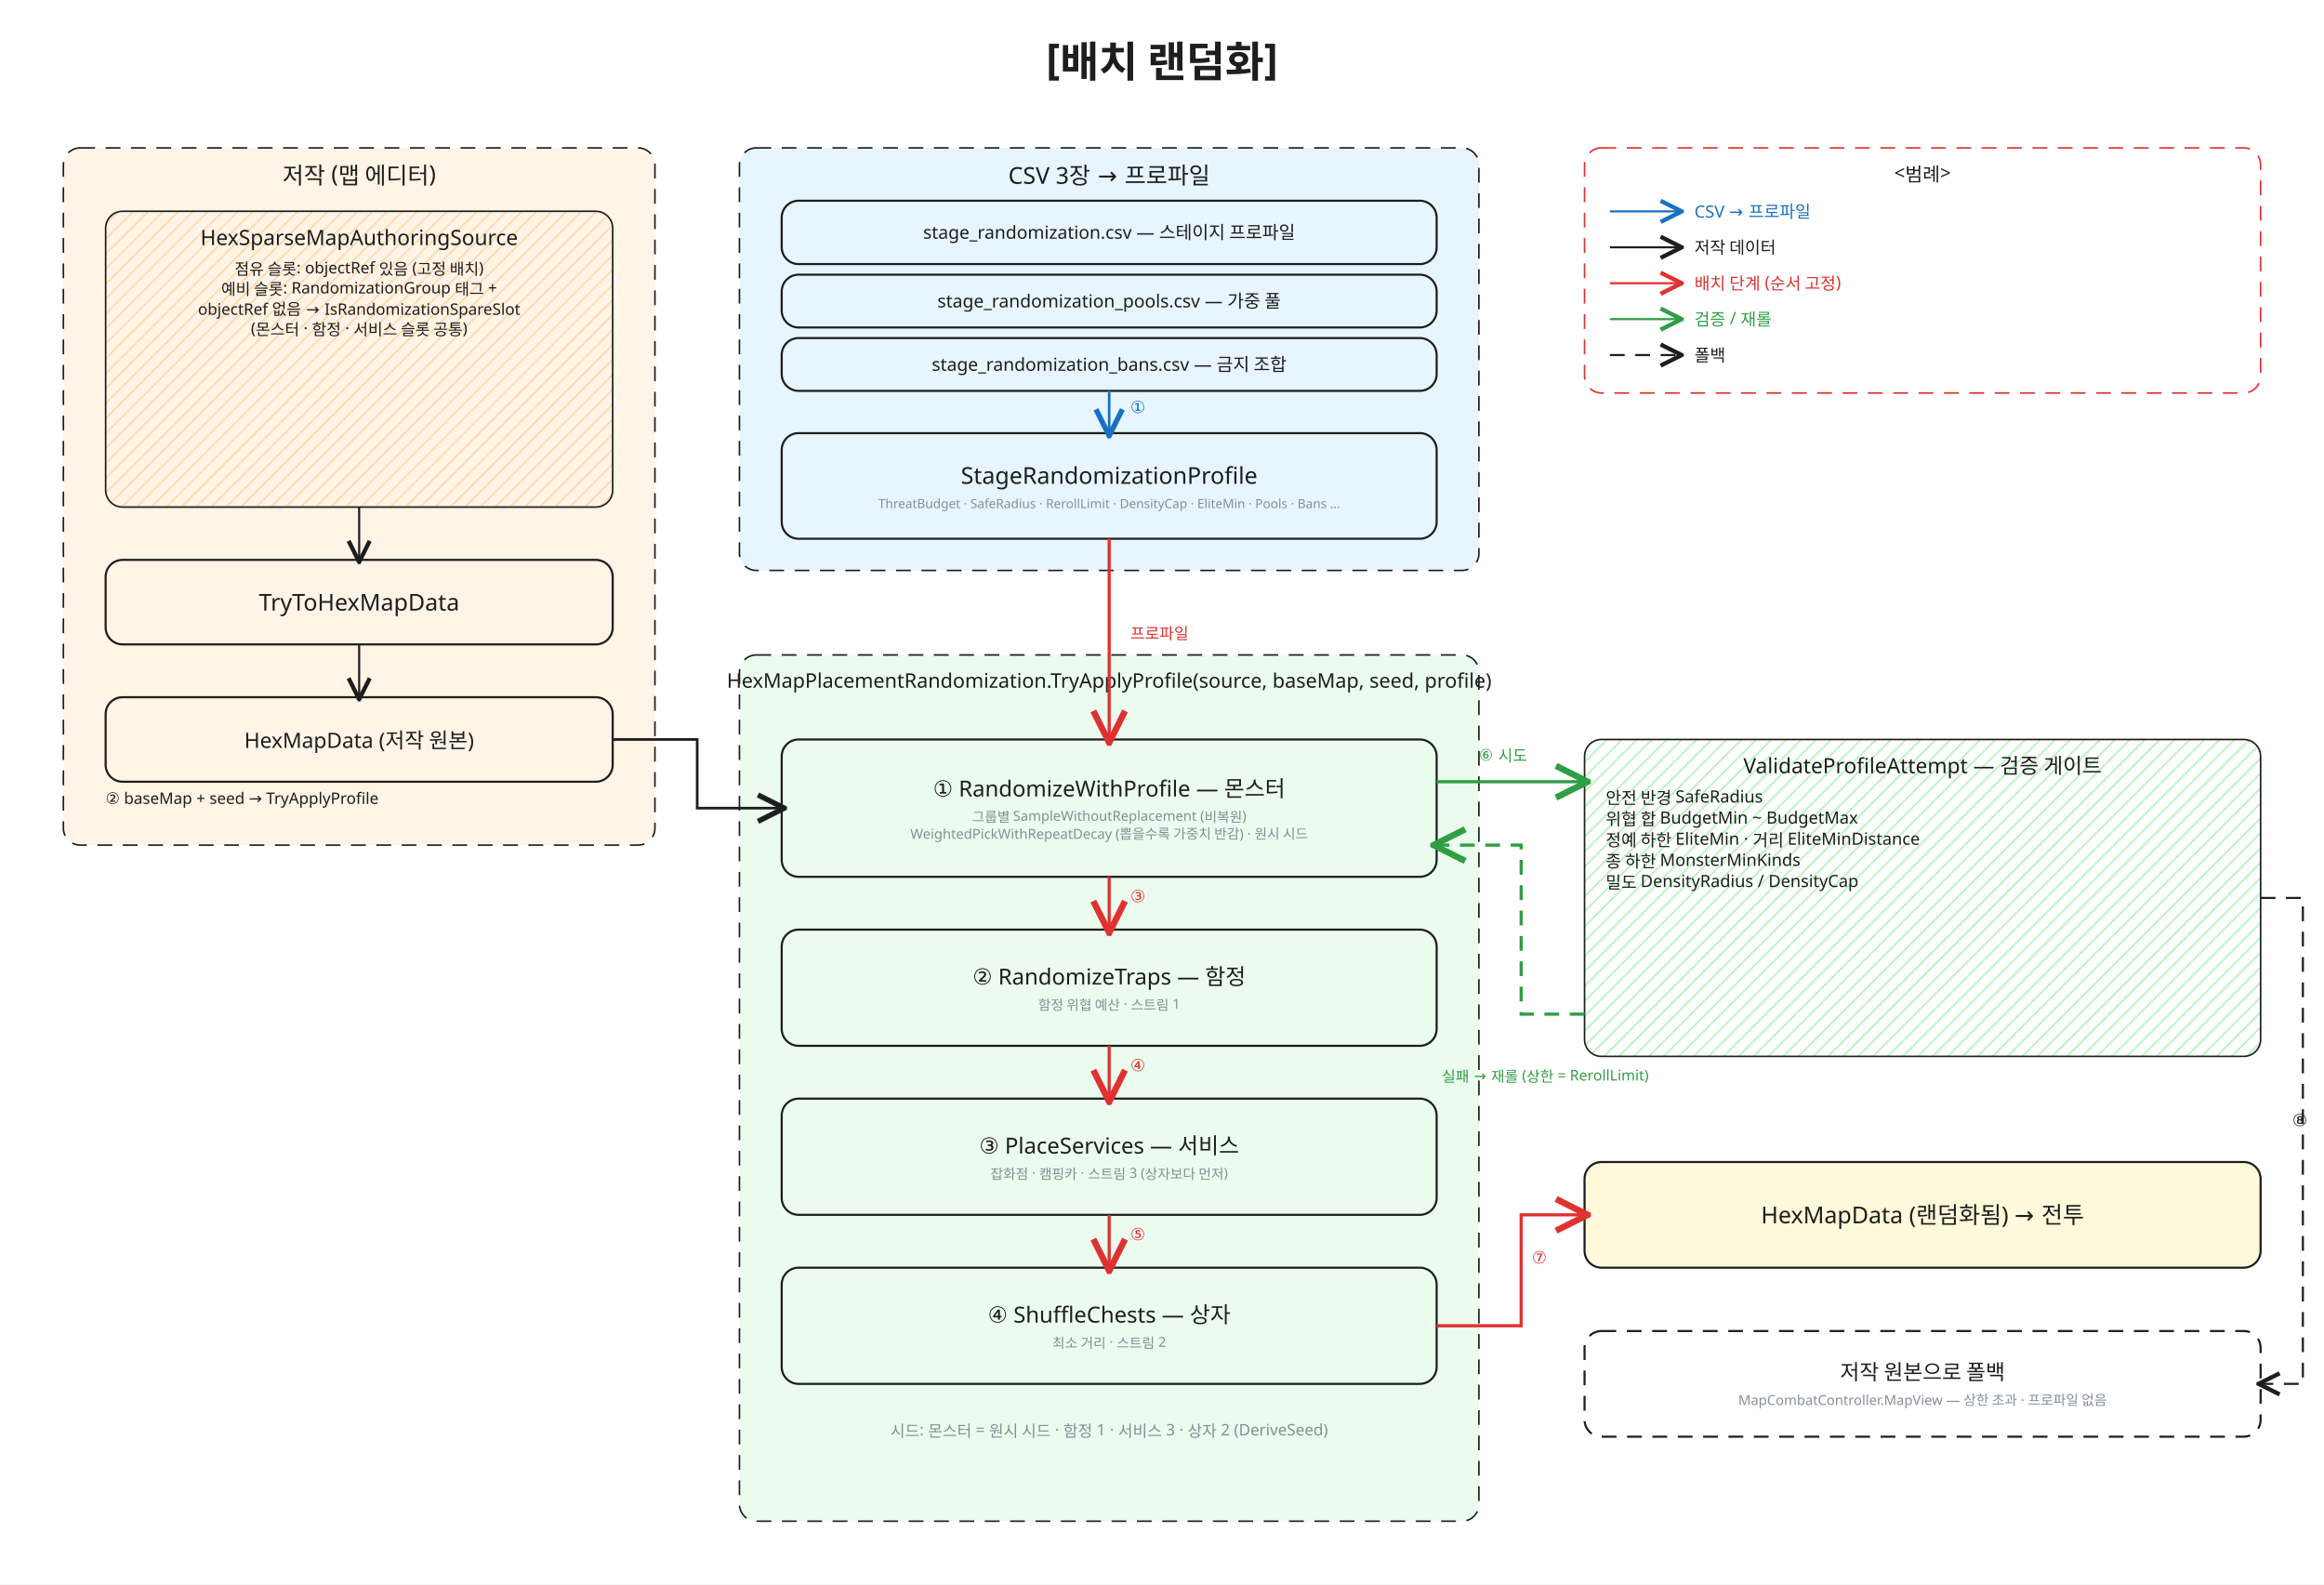
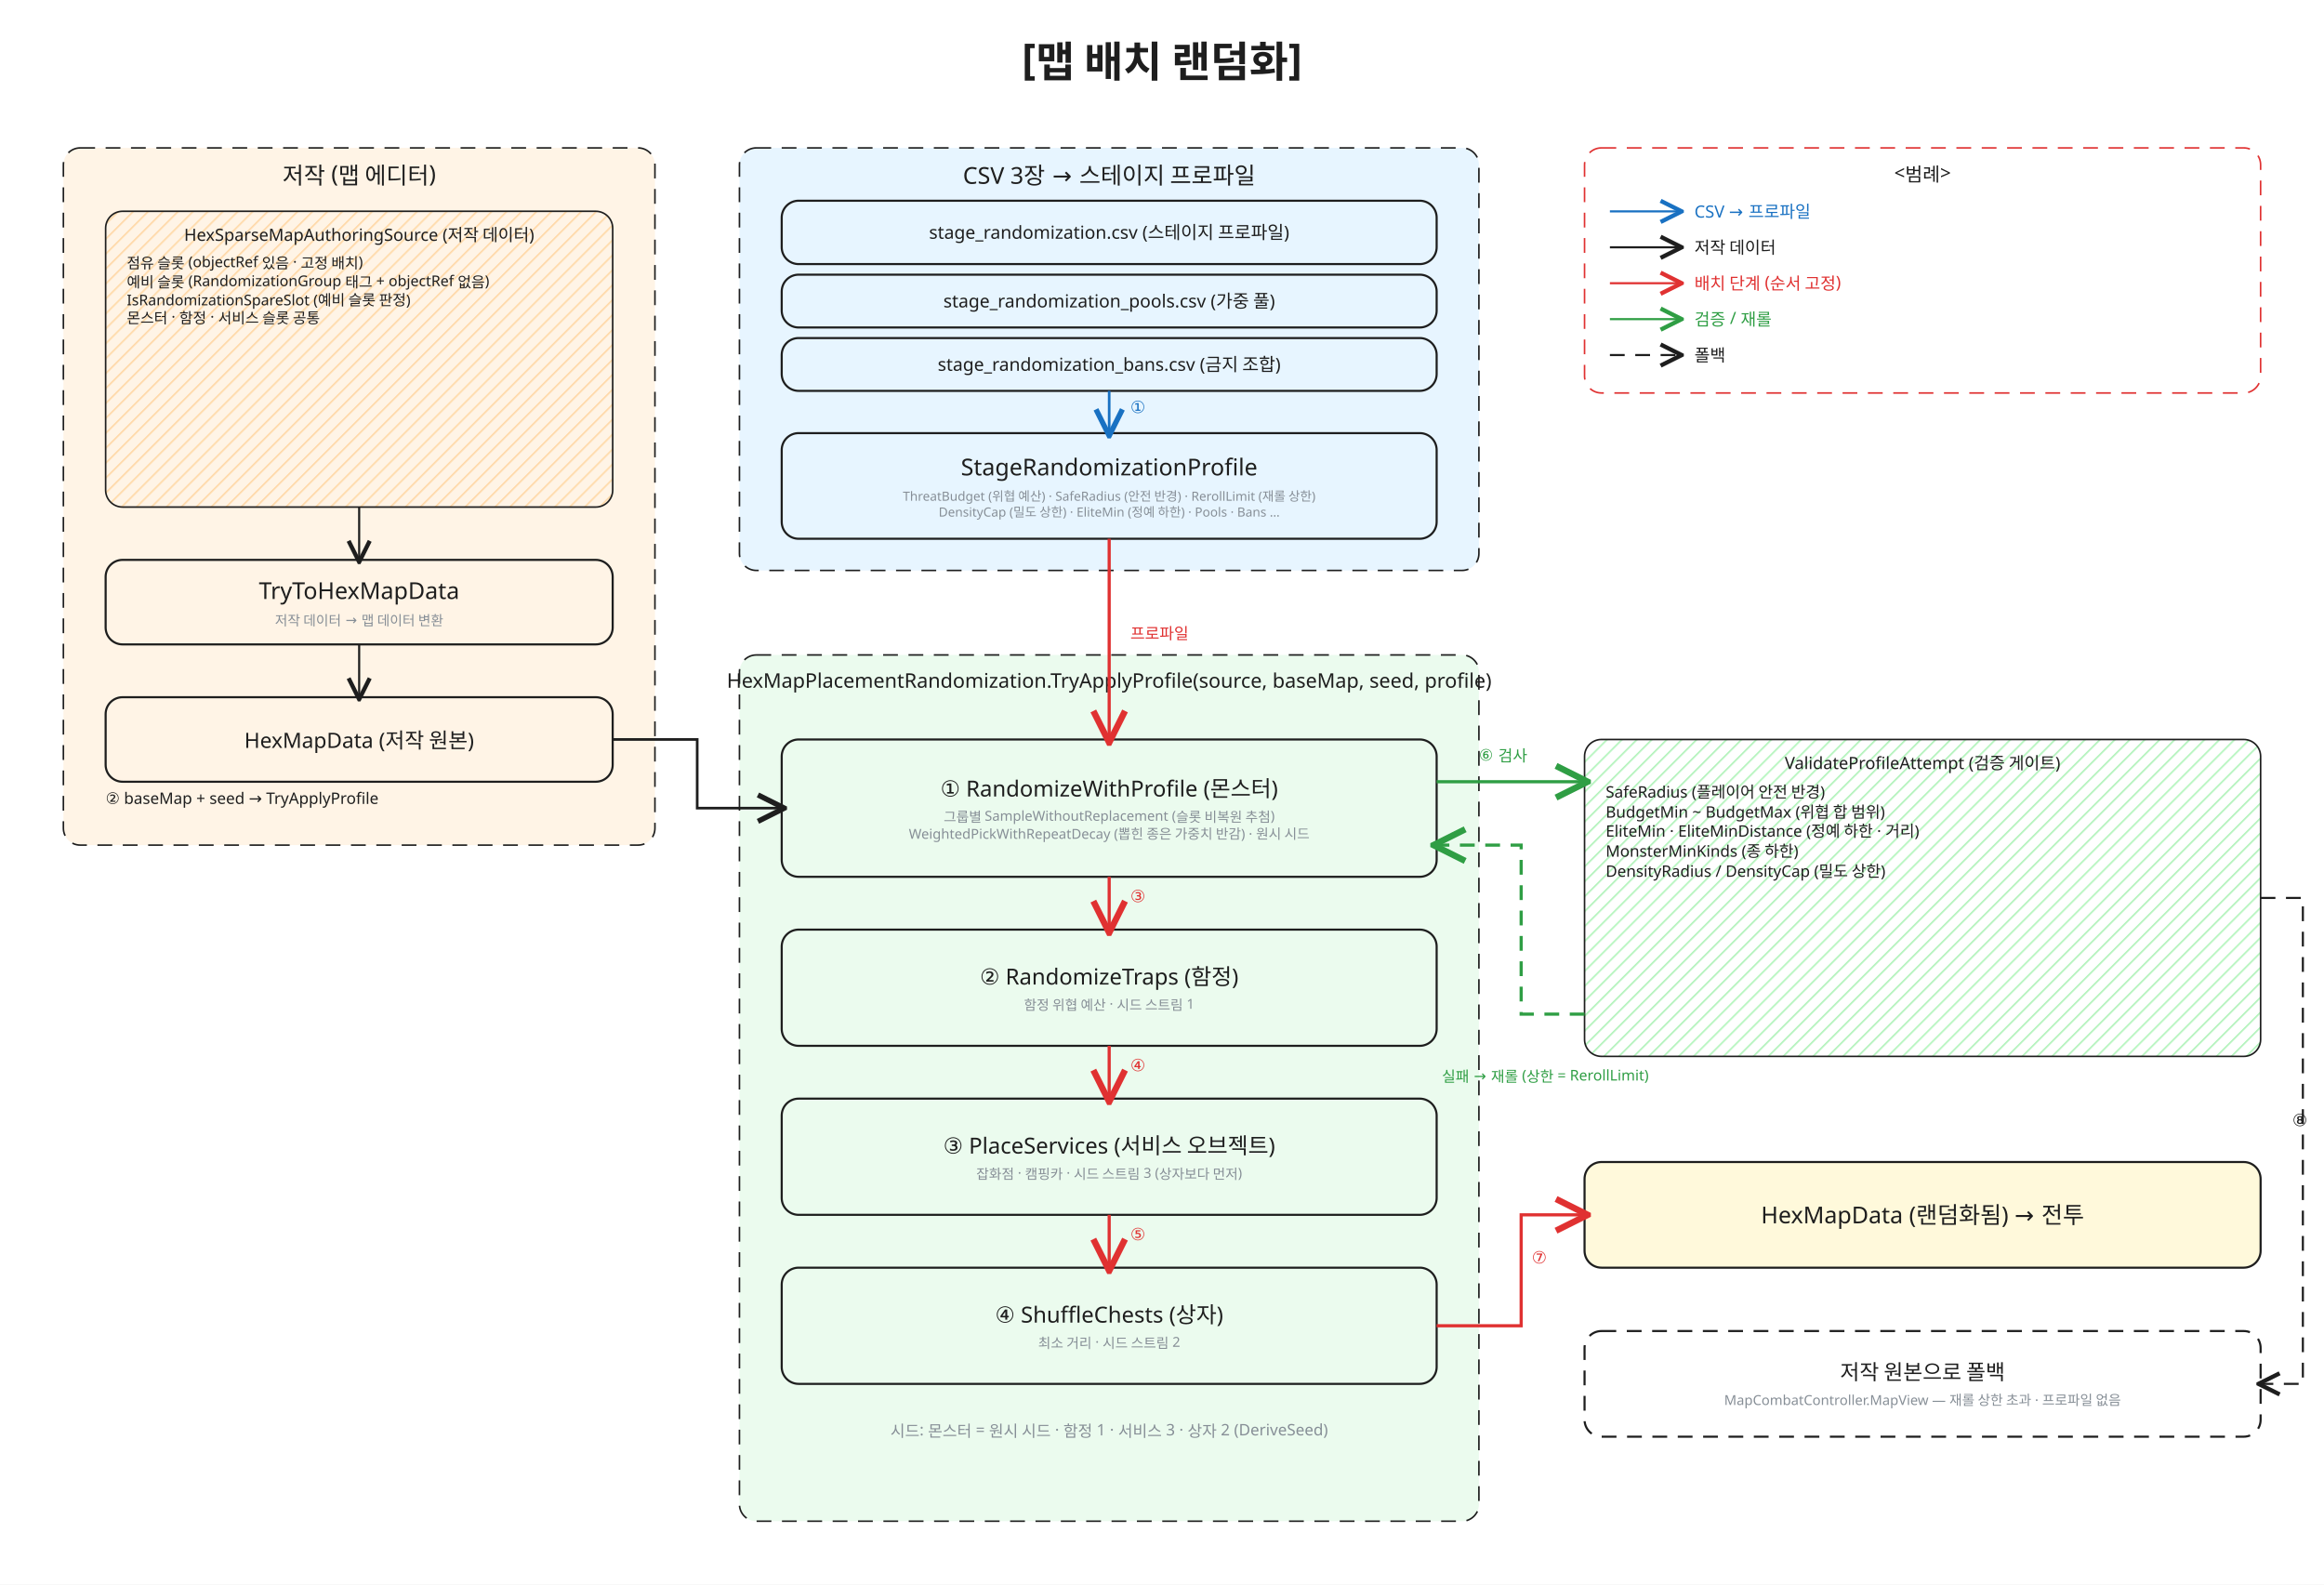
<svg xmlns="http://www.w3.org/2000/svg" width="2200" height="1500" viewBox="0 0 2200 1500">
  <defs>
    <pattern id="hffd8a8" patternUnits="userSpaceOnUse" width="10" height="10" patternTransform="rotate(45)">
      <line x1="0" y1="0" x2="0" y2="10" stroke="#ffd8a8" stroke-width="3" />
    </pattern>
    <pattern id="hb2f2bb" patternUnits="userSpaceOnUse" width="10" height="10" patternTransform="rotate(45)">
      <line x1="0" y1="0" x2="0" y2="10" stroke="#b2f2bb" stroke-width="3" />
    </pattern>
    <marker id="ah1e1e1e" markerWidth="12" markerHeight="12" refX="10" refY="6" orient="auto">
      <path d="M1,1 L11,6 L1,11" fill="none" stroke="#1e1e1e" stroke-width="2" />
    </marker>
    <marker id="as1e1e1e" markerWidth="12" markerHeight="12" refX="2" refY="6" orient="auto">
      <path d="M11,1 L1,6 L11,11" fill="none" stroke="#1e1e1e" stroke-width="2" />
    </marker>
    <marker id="ah1971c2" markerWidth="12" markerHeight="12" refX="10" refY="6" orient="auto">
      <path d="M1,1 L11,6 L1,11" fill="none" stroke="#1971c2" stroke-width="2" />
    </marker>
    <marker id="as1971c2" markerWidth="12" markerHeight="12" refX="2" refY="6" orient="auto">
      <path d="M11,1 L1,6 L11,11" fill="none" stroke="#1971c2" stroke-width="2" />
    </marker>
    <marker id="ahe03131" markerWidth="12" markerHeight="12" refX="10" refY="6" orient="auto">
      <path d="M1,1 L11,6 L1,11" fill="none" stroke="#e03131" stroke-width="2" />
    </marker>
    <marker id="ase03131" markerWidth="12" markerHeight="12" refX="2" refY="6" orient="auto">
      <path d="M11,1 L1,6 L11,11" fill="none" stroke="#e03131" stroke-width="2" />
    </marker>
    <marker id="ah2f9e44" markerWidth="12" markerHeight="12" refX="10" refY="6" orient="auto">
      <path d="M1,1 L11,6 L1,11" fill="none" stroke="#2f9e44" stroke-width="2" />
    </marker>
    <marker id="as2f9e44" markerWidth="12" markerHeight="12" refX="2" refY="6" orient="auto">
      <path d="M11,1 L1,6 L11,11" fill="none" stroke="#2f9e44" stroke-width="2" />
    </marker>
  </defs>
  <rect width="100%" height="100%" fill="#ffffff" />
-   <text x="1100" y="70" font-size="40" fill="#1e1e1e" text-anchor="middle" font-family="Virgil, 'Segoe Print', 'Comic Sans MS', 'Apple SD Gothic Neo', 'Noto Sans KR', sans-serif" font-weight="bold">[배치 랜덤화]</text>
+   <text x="1100" y="70" font-size="40" fill="#1e1e1e" text-anchor="middle" font-family="Virgil, 'Segoe Print', 'Comic Sans MS', 'Apple SD Gothic Neo', 'Noto Sans KR', sans-serif" font-weight="bold">[맵 배치 랜덤화]</text>
  <rect x="60" y="140" width="560" height="660" rx="16" fill="#fff4e6" stroke="#1e1e1e" stroke-width="1.5" stroke-dasharray="14,10" />
  <text x="340" y="174" font-size="22" fill="#1e1e1e" text-anchor="middle" font-family="Virgil, 'Segoe Print', 'Comic Sans MS', 'Apple SD Gothic Neo', 'Noto Sans KR', sans-serif" font-weight="normal">저작 (맵 에디터)</text>
  <rect x="100" y="200" width="480" height="280" rx="16" fill="url(#hffd8a8)" stroke="#1e1e1e" stroke-width="1.5" />
-   <text x="340" y="232" font-size="20" fill="#1e1e1e" text-anchor="middle" font-family="Virgil, 'Segoe Print', 'Comic Sans MS', 'Apple SD Gothic Neo', 'Noto Sans KR', sans-serif" font-weight="normal">HexSparseMapAuthoringSource</text>
-   <text x="340" y="260" font-size="15" fill="#1e1e1e" text-anchor="middle" font-family="Virgil, 'Segoe Print', 'Comic Sans MS', 'Apple SD Gothic Neo', 'Noto Sans KR', sans-serif" font-weight="normal">점유 슬롯:  objectRef 있음 (고정 배치)</text>
-   <text x="340" y="279" font-size="15" fill="#1e1e1e" text-anchor="middle" font-family="Virgil, 'Segoe Print', 'Comic Sans MS', 'Apple SD Gothic Neo', 'Noto Sans KR', sans-serif" font-weight="normal">예비 슬롯:  RandomizationGroup 태그 +</text>
-   <text x="340" y="298" font-size="15" fill="#1e1e1e" text-anchor="middle" font-family="Virgil, 'Segoe Print', 'Comic Sans MS', 'Apple SD Gothic Neo', 'Noto Sans KR', sans-serif" font-weight="normal">   objectRef 없음 → IsRandomizationSpareSlot</text>
-   <text x="340" y="316" font-size="15" fill="#1e1e1e" text-anchor="middle" font-family="Virgil, 'Segoe Print', 'Comic Sans MS', 'Apple SD Gothic Neo', 'Noto Sans KR', sans-serif" font-weight="normal">(몬스터 · 함정 · 서비스 슬롯 공통)</text>
+   <text x="340" y="228" font-size="16" fill="#1e1e1e" text-anchor="middle" font-family="Virgil, 'Segoe Print', 'Comic Sans MS', 'Apple SD Gothic Neo', 'Noto Sans KR', sans-serif" font-weight="normal">HexSparseMapAuthoringSource (저작 데이터)</text>
+   <text x="120" y="254" font-size="14" fill="#1e1e1e" text-anchor="start" font-family="Virgil, 'Segoe Print', 'Comic Sans MS', 'Apple SD Gothic Neo', 'Noto Sans KR', sans-serif" font-weight="normal">점유 슬롯  (objectRef 있음 · 고정 배치)</text>
+   <text x="120" y="272" font-size="14" fill="#1e1e1e" text-anchor="start" font-family="Virgil, 'Segoe Print', 'Comic Sans MS', 'Apple SD Gothic Neo', 'Noto Sans KR', sans-serif" font-weight="normal">예비 슬롯  (RandomizationGroup 태그 + objectRef 없음)</text>
+   <text x="120" y="289" font-size="14" fill="#1e1e1e" text-anchor="start" font-family="Virgil, 'Segoe Print', 'Comic Sans MS', 'Apple SD Gothic Neo', 'Noto Sans KR', sans-serif" font-weight="normal">IsRandomizationSpareSlot  (예비 슬롯 판정)</text>
+   <text x="120" y="306" font-size="14" fill="#1e1e1e" text-anchor="start" font-family="Virgil, 'Segoe Print', 'Comic Sans MS', 'Apple SD Gothic Neo', 'Noto Sans KR', sans-serif" font-weight="normal">몬스터 · 함정 · 서비스 슬롯 공통</text>
  <rect x="100" y="530" width="480" height="80" rx="16" fill="none" stroke="#1e1e1e" stroke-width="2" />
-   <text x="340" y="578" font-size="22" fill="#1e1e1e" text-anchor="middle" font-family="Virgil, 'Segoe Print', 'Comic Sans MS', 'Apple SD Gothic Neo', 'Noto Sans KR', sans-serif" font-weight="normal">TryToHexMapData</text>
+   <text x="340" y="567" font-size="22" fill="#1e1e1e" text-anchor="middle" font-family="Virgil, 'Segoe Print', 'Comic Sans MS', 'Apple SD Gothic Neo', 'Noto Sans KR', sans-serif" font-weight="normal">TryToHexMapData</text>
+   <text x="340" y="592" font-size="13" fill="#868e96" text-anchor="middle" font-family="Virgil, 'Segoe Print', 'Comic Sans MS', 'Apple SD Gothic Neo', 'Noto Sans KR', sans-serif" font-weight="normal">저작 데이터 → 맵 데이터 변환</text>
  <rect x="100" y="660" width="480" height="80" rx="16" fill="none" stroke="#1e1e1e" stroke-width="2" />
  <text x="340" y="708" font-size="20" fill="#1e1e1e" text-anchor="middle" font-family="Virgil, 'Segoe Print', 'Comic Sans MS', 'Apple SD Gothic Neo', 'Noto Sans KR', sans-serif" font-weight="normal">HexMapData (저작 원본)</text>
  <polyline points="340,480 340,530" fill="none" stroke="#1e1e1e" stroke-width="2" marker-end="url(#ah1e1e1e)" />
  <polyline points="340,610 340,660" fill="none" stroke="#1e1e1e" stroke-width="2" marker-end="url(#ah1e1e1e)" />
  <rect x="700" y="140" width="700" height="400" rx="16" fill="#e7f5ff" stroke="#1e1e1e" stroke-width="1.5" stroke-dasharray="14,10" />
-   <text x="1050" y="174" font-size="22" fill="#1e1e1e" text-anchor="middle" font-family="Virgil, 'Segoe Print', 'Comic Sans MS', 'Apple SD Gothic Neo', 'Noto Sans KR', sans-serif" font-weight="normal">CSV 3장 → 프로파일</text>
+   <text x="1050" y="174" font-size="22" fill="#1e1e1e" text-anchor="middle" font-family="Virgil, 'Segoe Print', 'Comic Sans MS', 'Apple SD Gothic Neo', 'Noto Sans KR', sans-serif" font-weight="normal">CSV 3장 → 스테이지 프로파일</text>
  <rect x="740" y="190" width="620" height="60" rx="16" fill="none" stroke="#1e1e1e" stroke-width="2" />
-   <text x="1050" y="226" font-size="17" fill="#1e1e1e" text-anchor="middle" font-family="Virgil, 'Segoe Print', 'Comic Sans MS', 'Apple SD Gothic Neo', 'Noto Sans KR', sans-serif" font-weight="normal">stage_randomization.csv — 스테이지 프로파일</text>
+   <text x="1050" y="226" font-size="17" fill="#1e1e1e" text-anchor="middle" font-family="Virgil, 'Segoe Print', 'Comic Sans MS', 'Apple SD Gothic Neo', 'Noto Sans KR', sans-serif" font-weight="normal">stage_randomization.csv  (스테이지 프로파일)</text>
  <rect x="740" y="260" width="620" height="50" rx="16" fill="none" stroke="#1e1e1e" stroke-width="2" />
-   <text x="1050" y="291" font-size="17" fill="#1e1e1e" text-anchor="middle" font-family="Virgil, 'Segoe Print', 'Comic Sans MS', 'Apple SD Gothic Neo', 'Noto Sans KR', sans-serif" font-weight="normal">stage_randomization_pools.csv — 가중 풀</text>
+   <text x="1050" y="291" font-size="17" fill="#1e1e1e" text-anchor="middle" font-family="Virgil, 'Segoe Print', 'Comic Sans MS', 'Apple SD Gothic Neo', 'Noto Sans KR', sans-serif" font-weight="normal">stage_randomization_pools.csv  (가중 풀)</text>
  <rect x="740" y="320" width="620" height="50" rx="16" fill="none" stroke="#1e1e1e" stroke-width="2" />
-   <text x="1050" y="351" font-size="17" fill="#1e1e1e" text-anchor="middle" font-family="Virgil, 'Segoe Print', 'Comic Sans MS', 'Apple SD Gothic Neo', 'Noto Sans KR', sans-serif" font-weight="normal">stage_randomization_bans.csv — 금지 조합</text>
+   <text x="1050" y="351" font-size="17" fill="#1e1e1e" text-anchor="middle" font-family="Virgil, 'Segoe Print', 'Comic Sans MS', 'Apple SD Gothic Neo', 'Noto Sans KR', sans-serif" font-weight="normal">stage_randomization_bans.csv  (금지 조합)</text>
  <rect x="740" y="410" width="620" height="100" rx="16" fill="none" stroke="#1e1e1e" stroke-width="2" />
-   <text x="1050" y="458" font-size="22" fill="#1e1e1e" text-anchor="middle" font-family="Virgil, 'Segoe Print', 'Comic Sans MS', 'Apple SD Gothic Neo', 'Noto Sans KR', sans-serif" font-weight="normal">StageRandomizationProfile</text>
-   <text x="1050" y="481" font-size="12" fill="#868e96" text-anchor="middle" font-family="Virgil, 'Segoe Print', 'Comic Sans MS', 'Apple SD Gothic Neo', 'Noto Sans KR', sans-serif" font-weight="normal">ThreatBudget · SafeRadius · RerollLimit · DensityCap · EliteMin · Pools · Bans …</text>
+   <text x="1050" y="450" font-size="22" fill="#1e1e1e" text-anchor="middle" font-family="Virgil, 'Segoe Print', 'Comic Sans MS', 'Apple SD Gothic Neo', 'Noto Sans KR', sans-serif" font-weight="normal">StageRandomizationProfile</text>
+   <text x="1050" y="474" font-size="12" fill="#868e96" text-anchor="middle" font-family="Virgil, 'Segoe Print', 'Comic Sans MS', 'Apple SD Gothic Neo', 'Noto Sans KR', sans-serif" font-weight="normal">ThreatBudget (위협 예산) · SafeRadius (안전 반경) · RerollLimit (재롤 상한)</text>
+   <text x="1050" y="489" font-size="12" fill="#868e96" text-anchor="middle" font-family="Virgil, 'Segoe Print', 'Comic Sans MS', 'Apple SD Gothic Neo', 'Noto Sans KR', sans-serif" font-weight="normal">DensityCap (밀도 상한) · EliteMin (정예 하한) · Pools · Bans …</text>
  <polyline points="1050,370 1050,410" fill="none" stroke="#1971c2" stroke-width="2.5" marker-end="url(#ah1971c2)" />
  <text x="1070" y="391" font-size="16" fill="#1971c2" text-anchor="start" font-family="Virgil, 'Segoe Print', 'Comic Sans MS', 'Apple SD Gothic Neo', 'Noto Sans KR', sans-serif" font-weight="normal">①</text>
  <rect x="700" y="620" width="700" height="820" rx="16" fill="#ebfbee" stroke="#1e1e1e" stroke-width="1.5" stroke-dasharray="14,10" />
  <text x="1050" y="651" font-size="19" fill="#1e1e1e" text-anchor="middle" font-family="Virgil, 'Segoe Print', 'Comic Sans MS', 'Apple SD Gothic Neo', 'Noto Sans KR', sans-serif" font-weight="normal">HexMapPlacementRandomization.TryApplyProfile(source, baseMap, seed, profile)</text>
  <rect x="740" y="700" width="620" height="130" rx="16" fill="none" stroke="#1e1e1e" stroke-width="2" />
-   <text x="1050" y="754" font-size="21" fill="#1e1e1e" text-anchor="middle" font-family="Virgil, 'Segoe Print', 'Comic Sans MS', 'Apple SD Gothic Neo', 'Noto Sans KR', sans-serif" font-weight="normal">① RandomizeWithProfile — 몬스터</text>
-   <text x="1050" y="778" font-size="13" fill="#868e96" text-anchor="middle" font-family="Virgil, 'Segoe Print', 'Comic Sans MS', 'Apple SD Gothic Neo', 'Noto Sans KR', sans-serif" font-weight="normal">그룹별 SampleWithoutReplacement (비복원)</text>
-   <text x="1050" y="794" font-size="13" fill="#868e96" text-anchor="middle" font-family="Virgil, 'Segoe Print', 'Comic Sans MS', 'Apple SD Gothic Neo', 'Noto Sans KR', sans-serif" font-weight="normal">WeightedPickWithRepeatDecay (뽑을수록 가중치 반감) · 원시 시드</text>
+   <text x="1050" y="754" font-size="21" fill="#1e1e1e" text-anchor="middle" font-family="Virgil, 'Segoe Print', 'Comic Sans MS', 'Apple SD Gothic Neo', 'Noto Sans KR', sans-serif" font-weight="normal">① RandomizeWithProfile  (몬스터)</text>
+   <text x="1050" y="778" font-size="13" fill="#868e96" text-anchor="middle" font-family="Virgil, 'Segoe Print', 'Comic Sans MS', 'Apple SD Gothic Neo', 'Noto Sans KR', sans-serif" font-weight="normal">그룹별 SampleWithoutReplacement (슬롯 비복원 추첨)</text>
+   <text x="1050" y="794" font-size="13" fill="#868e96" text-anchor="middle" font-family="Virgil, 'Segoe Print', 'Comic Sans MS', 'Apple SD Gothic Neo', 'Noto Sans KR', sans-serif" font-weight="normal">WeightedPickWithRepeatDecay (뽑힌 종은 가중치 반감) · 원시 시드</text>
  <rect x="740" y="880" width="620" height="110" rx="16" fill="none" stroke="#1e1e1e" stroke-width="2" />
-   <text x="1050" y="932" font-size="21" fill="#1e1e1e" text-anchor="middle" font-family="Virgil, 'Segoe Print', 'Comic Sans MS', 'Apple SD Gothic Neo', 'Noto Sans KR', sans-serif" font-weight="normal">② RandomizeTraps — 함정</text>
-   <text x="1050" y="956" font-size="13" fill="#868e96" text-anchor="middle" font-family="Virgil, 'Segoe Print', 'Comic Sans MS', 'Apple SD Gothic Neo', 'Noto Sans KR', sans-serif" font-weight="normal">함정 위협 예산 · 스트림 1</text>
+   <text x="1050" y="932" font-size="21" fill="#1e1e1e" text-anchor="middle" font-family="Virgil, 'Segoe Print', 'Comic Sans MS', 'Apple SD Gothic Neo', 'Noto Sans KR', sans-serif" font-weight="normal">② RandomizeTraps  (함정)</text>
+   <text x="1050" y="956" font-size="13" fill="#868e96" text-anchor="middle" font-family="Virgil, 'Segoe Print', 'Comic Sans MS', 'Apple SD Gothic Neo', 'Noto Sans KR', sans-serif" font-weight="normal">함정 위협 예산 · 시드 스트림 1</text>
  <rect x="740" y="1040" width="620" height="110" rx="16" fill="none" stroke="#1e1e1e" stroke-width="2" />
-   <text x="1050" y="1092" font-size="21" fill="#1e1e1e" text-anchor="middle" font-family="Virgil, 'Segoe Print', 'Comic Sans MS', 'Apple SD Gothic Neo', 'Noto Sans KR', sans-serif" font-weight="normal">③ PlaceServices — 서비스</text>
-   <text x="1050" y="1116" font-size="13" fill="#868e96" text-anchor="middle" font-family="Virgil, 'Segoe Print', 'Comic Sans MS', 'Apple SD Gothic Neo', 'Noto Sans KR', sans-serif" font-weight="normal">잡화점 · 캠핑카 · 스트림 3 (상자보다 먼저)</text>
+   <text x="1050" y="1092" font-size="21" fill="#1e1e1e" text-anchor="middle" font-family="Virgil, 'Segoe Print', 'Comic Sans MS', 'Apple SD Gothic Neo', 'Noto Sans KR', sans-serif" font-weight="normal">③ PlaceServices  (서비스 오브젝트)</text>
+   <text x="1050" y="1116" font-size="13" fill="#868e96" text-anchor="middle" font-family="Virgil, 'Segoe Print', 'Comic Sans MS', 'Apple SD Gothic Neo', 'Noto Sans KR', sans-serif" font-weight="normal">잡화점 · 캠핑카 · 시드 스트림 3 (상자보다 먼저)</text>
  <rect x="740" y="1200" width="620" height="110" rx="16" fill="none" stroke="#1e1e1e" stroke-width="2" />
-   <text x="1050" y="1252" font-size="21" fill="#1e1e1e" text-anchor="middle" font-family="Virgil, 'Segoe Print', 'Comic Sans MS', 'Apple SD Gothic Neo', 'Noto Sans KR', sans-serif" font-weight="normal">④ ShuffleChests — 상자</text>
-   <text x="1050" y="1276" font-size="13" fill="#868e96" text-anchor="middle" font-family="Virgil, 'Segoe Print', 'Comic Sans MS', 'Apple SD Gothic Neo', 'Noto Sans KR', sans-serif" font-weight="normal">최소 거리 · 스트림 2</text>
+   <text x="1050" y="1252" font-size="21" fill="#1e1e1e" text-anchor="middle" font-family="Virgil, 'Segoe Print', 'Comic Sans MS', 'Apple SD Gothic Neo', 'Noto Sans KR', sans-serif" font-weight="normal">④ ShuffleChests  (상자)</text>
+   <text x="1050" y="1276" font-size="13" fill="#868e96" text-anchor="middle" font-family="Virgil, 'Segoe Print', 'Comic Sans MS', 'Apple SD Gothic Neo', 'Noto Sans KR', sans-serif" font-weight="normal">최소 거리 · 시드 스트림 2</text>
  <polyline points="1050,830 1050,880" fill="none" stroke="#e03131" stroke-width="3" marker-end="url(#ahe03131)" />
  <polyline points="1050,990 1050,1040" fill="none" stroke="#e03131" stroke-width="3" marker-end="url(#ahe03131)" />
  <polyline points="1050,1150 1050,1200" fill="none" stroke="#e03131" stroke-width="3" marker-end="url(#ahe03131)" />
  <text x="1070" y="854" font-size="16" fill="#e03131" text-anchor="start" font-family="Virgil, 'Segoe Print', 'Comic Sans MS', 'Apple SD Gothic Neo', 'Noto Sans KR', sans-serif" font-weight="normal">③</text>
  <text x="1070" y="1014" font-size="16" fill="#e03131" text-anchor="start" font-family="Virgil, 'Segoe Print', 'Comic Sans MS', 'Apple SD Gothic Neo', 'Noto Sans KR', sans-serif" font-weight="normal">④</text>
  <text x="1070" y="1174" font-size="16" fill="#e03131" text-anchor="start" font-family="Virgil, 'Segoe Print', 'Comic Sans MS', 'Apple SD Gothic Neo', 'Noto Sans KR', sans-serif" font-weight="normal">⑤</text>
  <text x="1050" y="1360" font-size="15" fill="#868e96" text-anchor="middle" font-family="Virgil, 'Segoe Print', 'Comic Sans MS', 'Apple SD Gothic Neo', 'Noto Sans KR', sans-serif" font-weight="normal">시드: 몬스터 = 원시 시드 · 함정 1 · 서비스 3 · 상자 2  (DeriveSeed)</text>
  <polyline points="1050,510 1050,700" fill="none" stroke="#e03131" stroke-width="3" marker-end="url(#ahe03131)" />
  <text x="1070" y="605" font-size="15" fill="#e03131" text-anchor="start" font-family="Virgil, 'Segoe Print', 'Comic Sans MS', 'Apple SD Gothic Neo', 'Noto Sans KR', sans-serif" font-weight="normal">프로파일</text>
  <polyline points="580,700 660,700 660,765 740,765" fill="none" stroke="#1e1e1e" stroke-width="2.5" marker-end="url(#ah1e1e1e)" />
  <text x="100" y="761" font-size="15" fill="#1e1e1e" text-anchor="start" font-family="Virgil, 'Segoe Print', 'Comic Sans MS', 'Apple SD Gothic Neo', 'Noto Sans KR', sans-serif" font-weight="normal">② baseMap + seed → TryApplyProfile</text>
  <rect x="1500" y="700" width="640" height="300" rx="16" fill="url(#hb2f2bb)" stroke="#1e1e1e" stroke-width="1.5" />
-   <text x="1820" y="732" font-size="20" fill="#1e1e1e" text-anchor="middle" font-family="Virgil, 'Segoe Print', 'Comic Sans MS', 'Apple SD Gothic Neo', 'Noto Sans KR', sans-serif" font-weight="normal">ValidateProfileAttempt — 검증 게이트</text>
-   <text x="1520" y="761" font-size="16" fill="#1e1e1e" text-anchor="start" font-family="Virgil, 'Segoe Print', 'Comic Sans MS', 'Apple SD Gothic Neo', 'Noto Sans KR', sans-serif" font-weight="normal">안전 반경  SafeRadius</text>
-   <text x="1520" y="781" font-size="16" fill="#1e1e1e" text-anchor="start" font-family="Virgil, 'Segoe Print', 'Comic Sans MS', 'Apple SD Gothic Neo', 'Noto Sans KR', sans-serif" font-weight="normal">위협 합  BudgetMin ~ BudgetMax</text>
-   <text x="1520" y="801" font-size="16" fill="#1e1e1e" text-anchor="start" font-family="Virgil, 'Segoe Print', 'Comic Sans MS', 'Apple SD Gothic Neo', 'Noto Sans KR', sans-serif" font-weight="normal">정예 하한 EliteMin · 거리 EliteMinDistance</text>
-   <text x="1520" y="821" font-size="16" fill="#1e1e1e" text-anchor="start" font-family="Virgil, 'Segoe Print', 'Comic Sans MS', 'Apple SD Gothic Neo', 'Noto Sans KR', sans-serif" font-weight="normal">종 하한  MonsterMinKinds</text>
-   <text x="1520" y="841" font-size="16" fill="#1e1e1e" text-anchor="start" font-family="Virgil, 'Segoe Print', 'Comic Sans MS', 'Apple SD Gothic Neo', 'Noto Sans KR', sans-serif" font-weight="normal">밀도  DensityRadius / DensityCap</text>
+   <text x="1820" y="728" font-size="16" fill="#1e1e1e" text-anchor="middle" font-family="Virgil, 'Segoe Print', 'Comic Sans MS', 'Apple SD Gothic Neo', 'Noto Sans KR', sans-serif" font-weight="normal">ValidateProfileAttempt (검증 게이트)</text>
+   <text x="1520" y="755" font-size="15" fill="#1e1e1e" text-anchor="start" font-family="Virgil, 'Segoe Print', 'Comic Sans MS', 'Apple SD Gothic Neo', 'Noto Sans KR', sans-serif" font-weight="normal">SafeRadius  (플레이어 안전 반경)</text>
+   <text x="1520" y="774" font-size="15" fill="#1e1e1e" text-anchor="start" font-family="Virgil, 'Segoe Print', 'Comic Sans MS', 'Apple SD Gothic Neo', 'Noto Sans KR', sans-serif" font-weight="normal">BudgetMin ~ BudgetMax  (위협 합 범위)</text>
+   <text x="1520" y="792" font-size="15" fill="#1e1e1e" text-anchor="start" font-family="Virgil, 'Segoe Print', 'Comic Sans MS', 'Apple SD Gothic Neo', 'Noto Sans KR', sans-serif" font-weight="normal">EliteMin · EliteMinDistance  (정예 하한 · 거리)</text>
+   <text x="1520" y="811" font-size="15" fill="#1e1e1e" text-anchor="start" font-family="Virgil, 'Segoe Print', 'Comic Sans MS', 'Apple SD Gothic Neo', 'Noto Sans KR', sans-serif" font-weight="normal">MonsterMinKinds  (종 하한)</text>
+   <text x="1520" y="830" font-size="15" fill="#1e1e1e" text-anchor="start" font-family="Virgil, 'Segoe Print', 'Comic Sans MS', 'Apple SD Gothic Neo', 'Noto Sans KR', sans-serif" font-weight="normal">DensityRadius / DensityCap  (밀도 상한)</text>
  <polyline points="1360,740 1500,740" fill="none" stroke="#2f9e44" stroke-width="3" marker-end="url(#ah2f9e44)" />
-   <text x="1400" y="720" font-size="15" fill="#2f9e44" text-anchor="start" font-family="Virgil, 'Segoe Print', 'Comic Sans MS', 'Apple SD Gothic Neo', 'Noto Sans KR', sans-serif" font-weight="normal">⑥ 시도</text>
+   <text x="1400" y="720" font-size="15" fill="#2f9e44" text-anchor="start" font-family="Virgil, 'Segoe Print', 'Comic Sans MS', 'Apple SD Gothic Neo', 'Noto Sans KR', sans-serif" font-weight="normal">⑥ 검사</text>
  <polyline points="1500,960 1440,960 1440,800 1360,800" fill="none" stroke="#2f9e44" stroke-width="3" stroke-dasharray="14,10" marker-end="url(#ah2f9e44)" />
  <text x="1365" y="1024" font-size="14" fill="#2f9e44" text-anchor="start" font-family="Virgil, 'Segoe Print', 'Comic Sans MS', 'Apple SD Gothic Neo', 'Noto Sans KR', sans-serif" font-weight="normal">실패 → 재롤 (상한 = RerollLimit)</text>
  <rect x="1500" y="1100" width="640" height="100" rx="16" fill="#fff9db" stroke="#1e1e1e" stroke-width="2" />
  <text x="1820" y="1158" font-size="22" fill="#1e1e1e" text-anchor="middle" font-family="Virgil, 'Segoe Print', 'Comic Sans MS', 'Apple SD Gothic Neo', 'Noto Sans KR', sans-serif" font-weight="normal">HexMapData (랜덤화됨) → 전투</text>
  <polyline points="1360,1255 1440,1255 1440,1150 1500,1150" fill="none" stroke="#e03131" stroke-width="3" marker-end="url(#ahe03131)" />
  <text x="1450" y="1196" font-size="16" fill="#e03131" text-anchor="start" font-family="Virgil, 'Segoe Print', 'Comic Sans MS', 'Apple SD Gothic Neo', 'Noto Sans KR', sans-serif" font-weight="normal">⑦</text>
  <rect x="1500" y="1260" width="640" height="100" rx="16" fill="none" stroke="#1e1e1e" stroke-width="2" stroke-dasharray="14,10" />
  <text x="1820" y="1306" font-size="20" fill="#1e1e1e" text-anchor="middle" font-family="Virgil, 'Segoe Print', 'Comic Sans MS', 'Apple SD Gothic Neo', 'Noto Sans KR', sans-serif" font-weight="normal">저작 원본으로 폴백</text>
-   <text x="1820" y="1330" font-size="13" fill="#868e96" text-anchor="middle" font-family="Virgil, 'Segoe Print', 'Comic Sans MS', 'Apple SD Gothic Neo', 'Noto Sans KR', sans-serif" font-weight="normal">MapCombatController.MapView — 상한 초과 · 프로파일 없음</text>
+   <text x="1820" y="1330" font-size="13" fill="#868e96" text-anchor="middle" font-family="Virgil, 'Segoe Print', 'Comic Sans MS', 'Apple SD Gothic Neo', 'Noto Sans KR', sans-serif" font-weight="normal">MapCombatController.MapView — 재롤 상한 초과 · 프로파일 없음</text>
  <polyline points="2140,850 2180,850 2180,1310 2140,1310" fill="none" stroke="#1e1e1e" stroke-width="2" stroke-dasharray="14,10" marker-end="url(#ah1e1e1e)" />
  <text x="2170" y="1066" font-size="16" fill="#1e1e1e" text-anchor="start" font-family="Virgil, 'Segoe Print', 'Comic Sans MS', 'Apple SD Gothic Neo', 'Noto Sans KR', sans-serif" font-weight="normal">⑧</text>
  <rect x="1500" y="140" width="640" height="232.0" rx="16" fill="none" stroke="#e03131" stroke-width="1.5" stroke-dasharray="14,10" />
  <text x="1820" y="170" font-size="18" fill="#1e1e1e" text-anchor="middle" font-family="Virgil, 'Segoe Print', 'Comic Sans MS', 'Apple SD Gothic Neo', 'Noto Sans KR', sans-serif" font-weight="normal">&lt;범례&gt;</text>
  <polyline points="1524,200.1 1590,200.1" fill="none" stroke="#1971c2" stroke-width="2" marker-end="url(#ah1971c2)" />
  <text x="1604" y="206" font-size="16" fill="#1971c2" text-anchor="start" font-family="Virgil, 'Segoe Print', 'Comic Sans MS', 'Apple SD Gothic Neo', 'Noto Sans KR', sans-serif" font-weight="normal">CSV → 프로파일</text>
  <polyline points="1524,234.1 1590,234.1" fill="none" stroke="#1e1e1e" stroke-width="2" marker-end="url(#ah1e1e1e)" />
  <text x="1604" y="240" font-size="16" fill="#1e1e1e" text-anchor="start" font-family="Virgil, 'Segoe Print', 'Comic Sans MS', 'Apple SD Gothic Neo', 'Noto Sans KR', sans-serif" font-weight="normal">저작 데이터</text>
  <polyline points="1524,268.1 1590,268.1" fill="none" stroke="#e03131" stroke-width="2" marker-end="url(#ahe03131)" />
  <text x="1604" y="274" font-size="16" fill="#e03131" text-anchor="start" font-family="Virgil, 'Segoe Print', 'Comic Sans MS', 'Apple SD Gothic Neo', 'Noto Sans KR', sans-serif" font-weight="normal">배치 단계 (순서 고정)</text>
  <polyline points="1524,302.1 1590,302.1" fill="none" stroke="#2f9e44" stroke-width="2" marker-end="url(#ah2f9e44)" />
  <text x="1604" y="308" font-size="16" fill="#2f9e44" text-anchor="start" font-family="Virgil, 'Segoe Print', 'Comic Sans MS', 'Apple SD Gothic Neo', 'Noto Sans KR', sans-serif" font-weight="normal">검증 / 재롤</text>
  <polyline points="1524,336.1 1590,336.1" fill="none" stroke="#1e1e1e" stroke-width="2" stroke-dasharray="14,10" marker-end="url(#ah1e1e1e)" />
  <text x="1604" y="342" font-size="16" fill="#1e1e1e" text-anchor="start" font-family="Virgil, 'Segoe Print', 'Comic Sans MS', 'Apple SD Gothic Neo', 'Noto Sans KR', sans-serif" font-weight="normal">폴백</text>
</svg>
